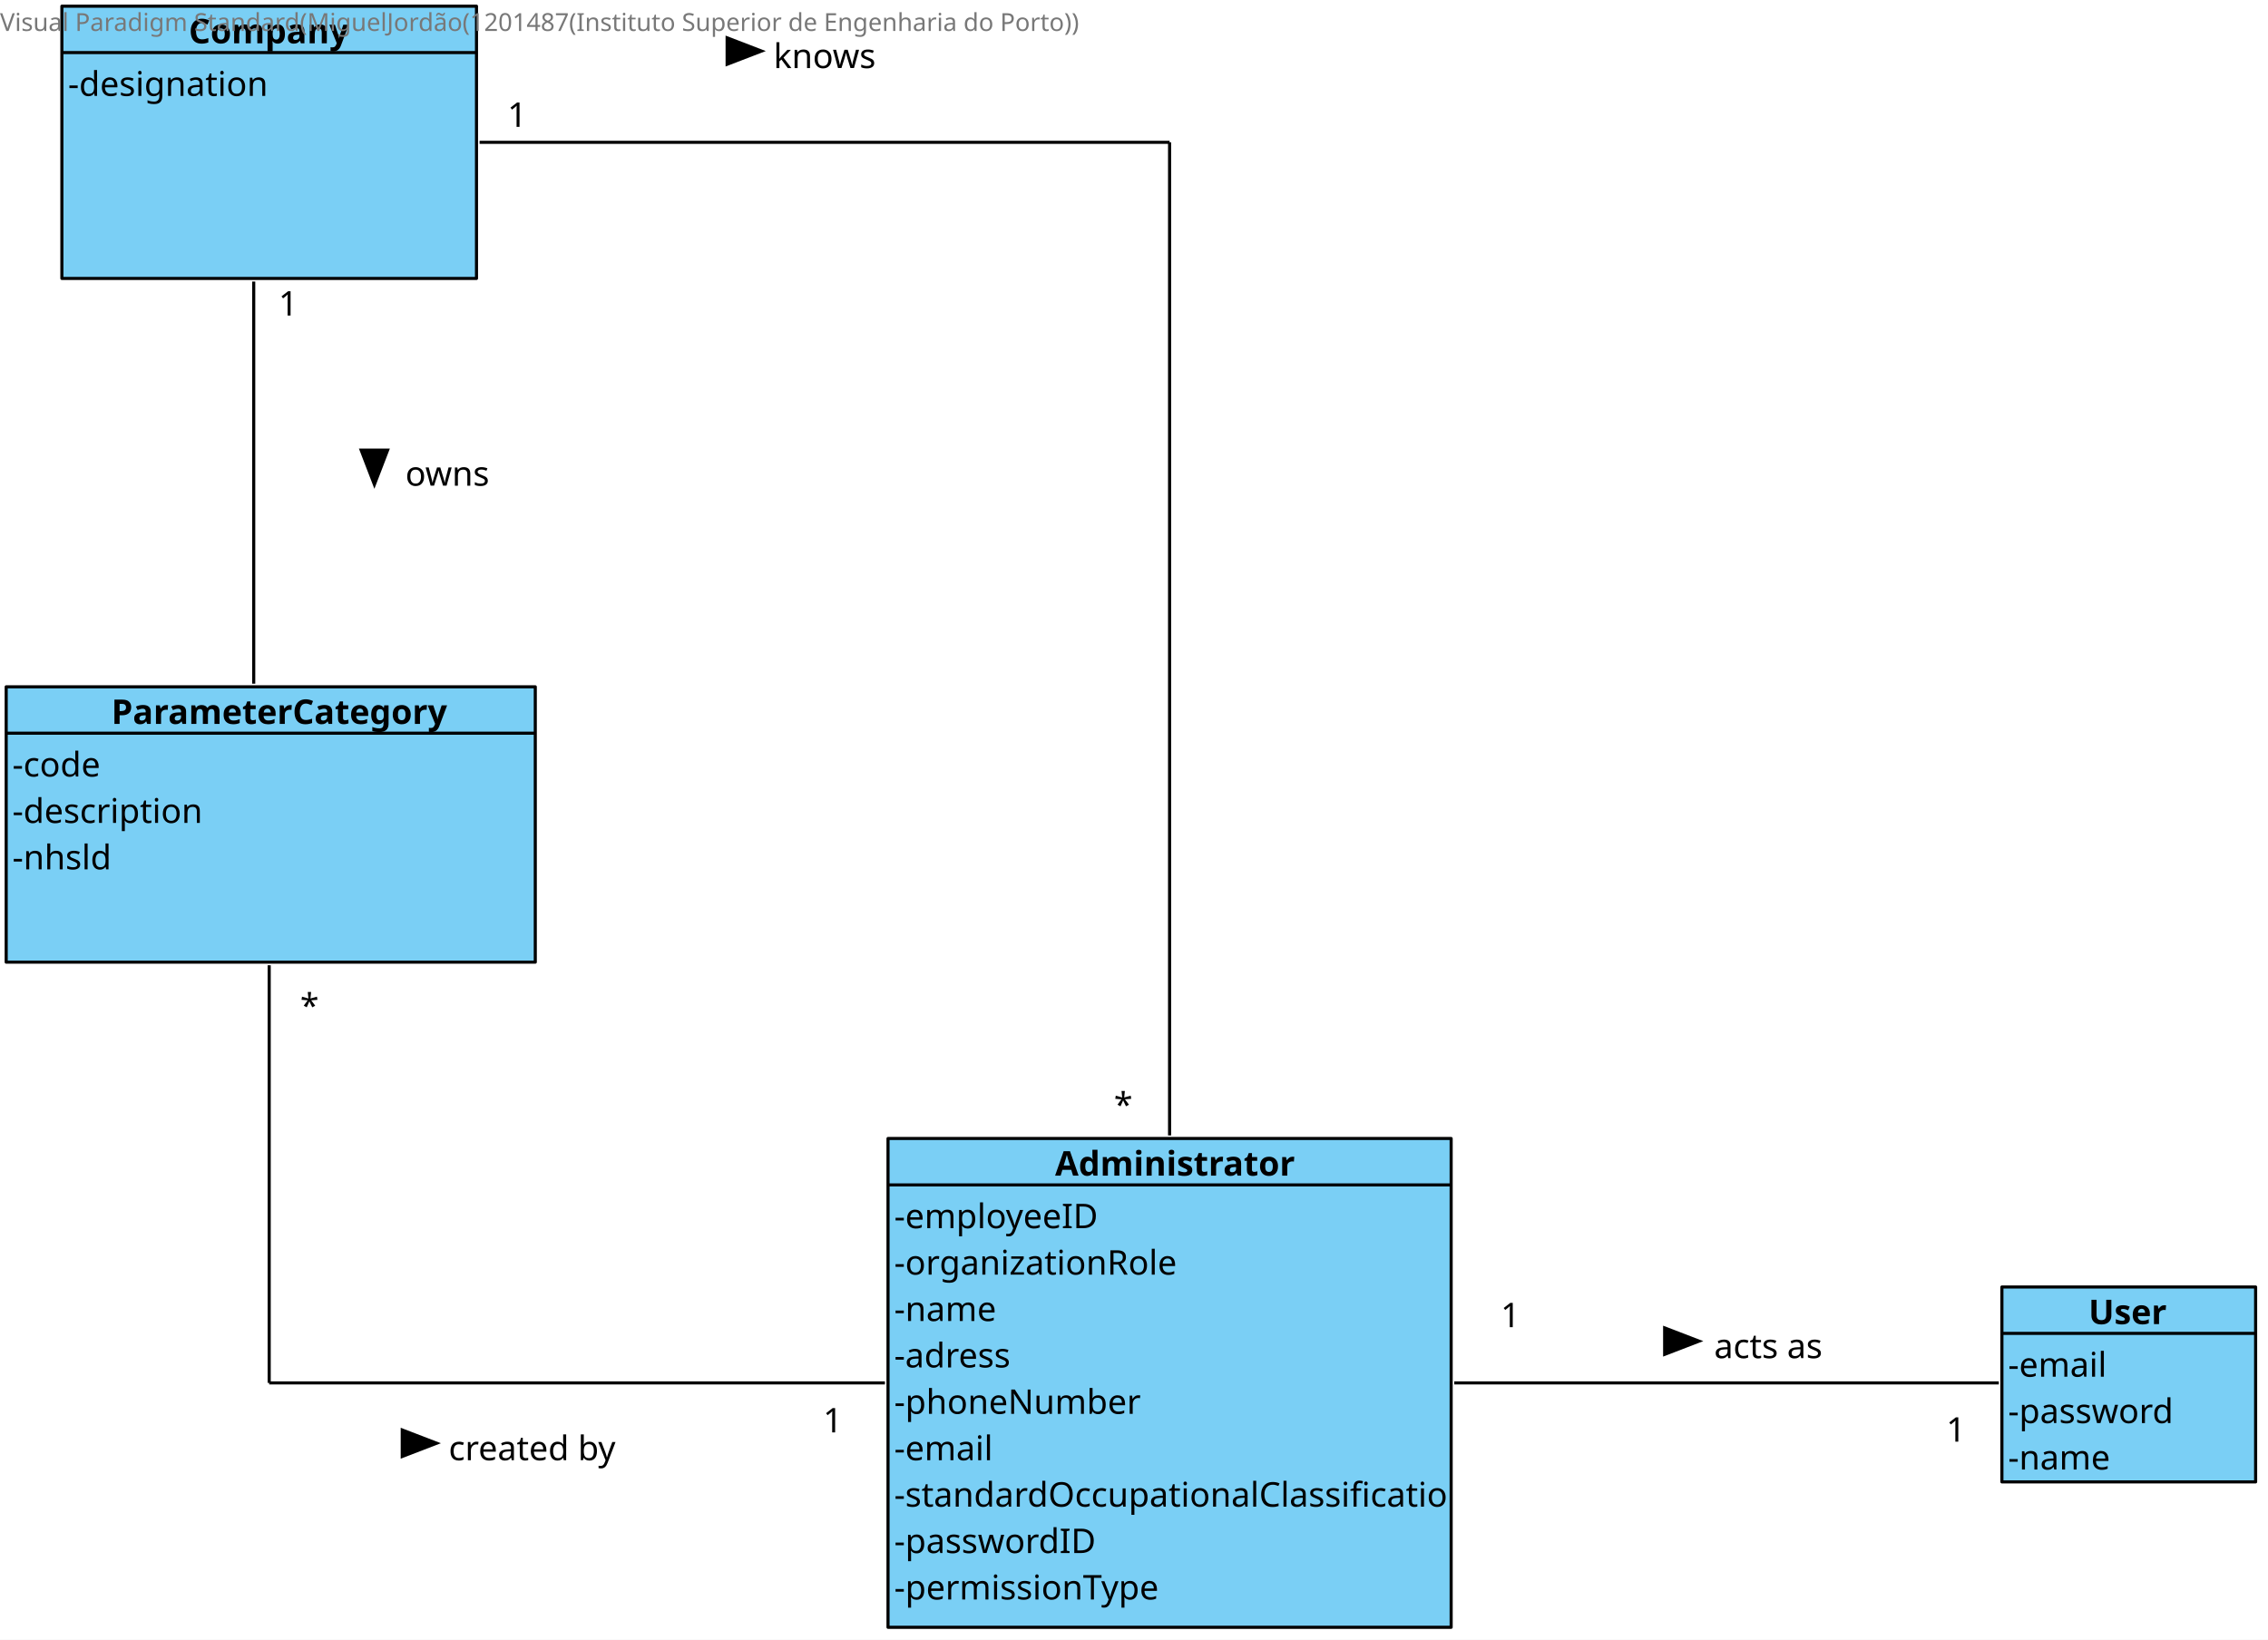
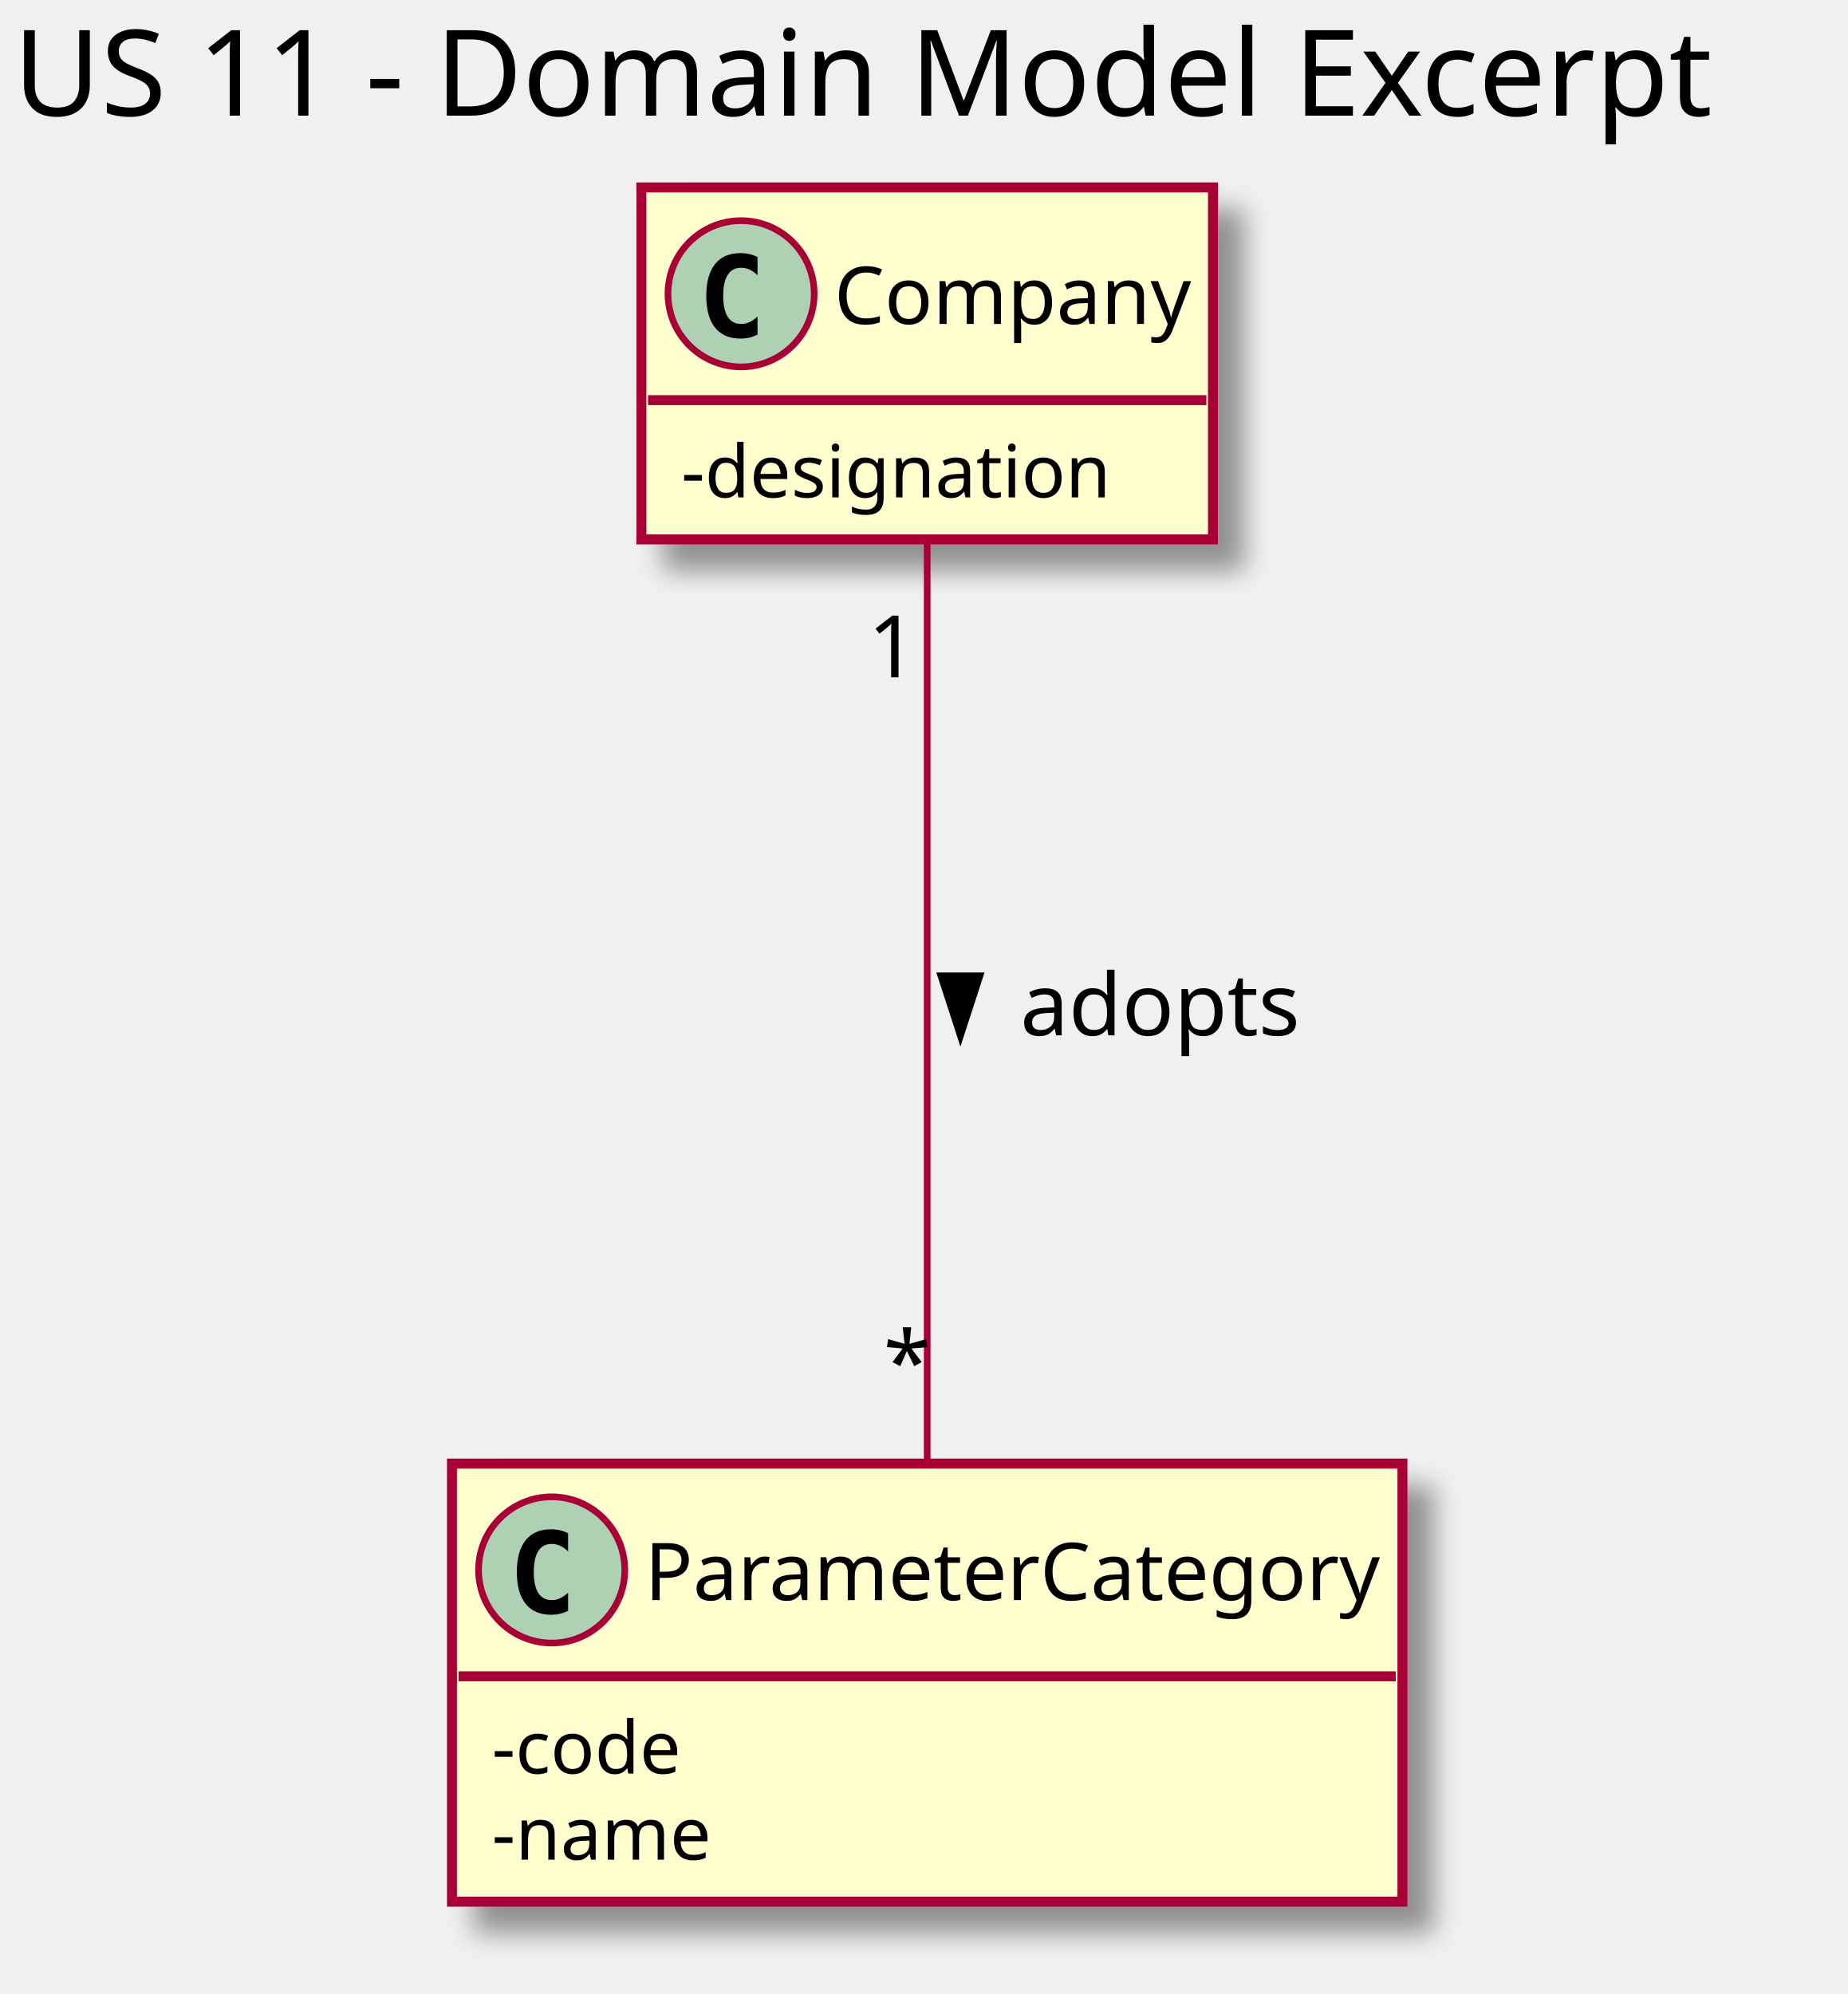
- <svg xmlns="http://www.w3.org/2000/svg" fill-opacity="0" color-rendering="auto" color-interpolation="auto" text-rendering="auto" stroke="rgb(0,0,0)" stroke-linecap="square" width="733" stroke-miterlimit="10" shape-rendering="auto" stroke-opacity="0" fill="rgb(0,0,0)" stroke-dasharray="none" font-weight="normal" stroke-width="1" height="530" font-family="'Dialog'" font-style="normal" stroke-linejoin="miter" font-size="12px" stroke-dashoffset="0" image-rendering="auto">
-   <defs id="genericDefs" />
+ <svg xmlns="http://www.w3.org/2000/svg" contentScriptType="application/ecmascript" contentStyleType="text/css" height="300px" preserveAspectRatio="none" style="width:278px;height:300px;" version="1.1" viewBox="0 0 278 300" width="278px" zoomAndPan="magnify">
+   <defs>
+     <filter height="300%" id="foh1x4hrbhn3y" width="300%" x="-1" y="-1">
+       <feGaussianBlur result="blurOut" stdDeviation="2.0" />
+       <feColorMatrix in="blurOut" result="blurOut2" type="matrix" values="0 0 0 0 0 0 0 0 0 0 0 0 0 0 0 0 0 0 .4 0" />
+       <feOffset dx="4.0" dy="4.0" in="blurOut2" result="blurOut3" />
+       <feBlend in="SourceGraphic" in2="blurOut3" mode="normal" />
+     </filter>
+   </defs>
  <g>
-     <defs id="defs1">
-       <clipPath clipPathUnits="userSpaceOnUse" id="clipPath1">
-         <path d="M-7 -7 L145 -7 L145 99 L-7 99 L-7 -7 Z" />
-       </clipPath>
-       <clipPath clipPathUnits="userSpaceOnUse" id="clipPath2">
-         <path d="M0 0 L0 73 L134 73 L134 0 Z" />
-       </clipPath>
-       <clipPath clipPathUnits="userSpaceOnUse" id="clipPath3">
-         <path d="M0 0 L0 15 L134 15 L134 0 Z" />
-       </clipPath>
-       <clipPath clipPathUnits="userSpaceOnUse" id="clipPath4">
-         <path d="M-7 -7 L182 -7 L182 100 L-7 100 L-7 -7 Z" />
-       </clipPath>
-       <clipPath clipPathUnits="userSpaceOnUse" id="clipPath5">
-         <path d="M0 0 L0 74 L171 74 L171 0 Z" />
-       </clipPath>
-       <clipPath clipPathUnits="userSpaceOnUse" id="clipPath6">
-         <path d="M0 0 L0 15 L171 15 L171 0 Z" />
-       </clipPath>
-       <clipPath clipPathUnits="userSpaceOnUse" id="clipPath7">
-         <path d="M-7 -7 L193 -7 L193 169 L-7 169 L-7 -7 Z" />
-       </clipPath>
-       <clipPath clipPathUnits="userSpaceOnUse" id="clipPath8">
-         <path d="M0 0 L0 143 L182 143 L182 0 Z" />
-       </clipPath>
-       <clipPath clipPathUnits="userSpaceOnUse" id="clipPath9">
-         <path d="M0 0 L0 15 L182 15 L182 0 Z" />
-       </clipPath>
-       <clipPath clipPathUnits="userSpaceOnUse" id="clipPath10">
-         <path d="M-7 -7 L93 -7 L93 74 L-7 74 L-7 -7 Z" />
-       </clipPath>
-       <clipPath clipPathUnits="userSpaceOnUse" id="clipPath11">
-         <path d="M0 0 L0 48 L82 48 L82 0 Z" />
-       </clipPath>
-       <clipPath clipPathUnits="userSpaceOnUse" id="clipPath12">
-         <path d="M0 0 L0 15 L82 15 L82 0 Z" />
-       </clipPath>
-       <clipPath clipPathUnits="userSpaceOnUse" id="clipPath13">
-         <path d="M-7 -7 L38 -7 L38 26 L-7 26 L-7 -7 Z" />
-       </clipPath>
-       <clipPath clipPathUnits="userSpaceOnUse" id="clipPath14">
-         <path d="M0 0 L0 15 L27 15 L27 0 Z" />
-       </clipPath>
-       <clipPath clipPathUnits="userSpaceOnUse" id="clipPath15">
-         <path d="M-7 -7 L36 -7 L36 26 L-7 26 L-7 -7 Z" />
-       </clipPath>
-       <clipPath clipPathUnits="userSpaceOnUse" id="clipPath16">
-         <path d="M0 0 L0 15 L25 15 L25 0 Z" />
-       </clipPath>
-       <clipPath clipPathUnits="userSpaceOnUse" id="clipPath17">
-         <path d="M0 0 L104 0 L104 234 L0 234 L0 0 Z" />
-       </clipPath>
-       <clipPath clipPathUnits="userSpaceOnUse" id="clipPath18">
-         <path d="M0 0 L0 234 L104 234 L104 120 L71 120 L71 104 L104 104 L104 0 Z" />
-       </clipPath>
-       <clipPath clipPathUnits="userSpaceOnUse" id="clipPath19">
-         <path d="M0 0 L327 0 L327 425 L0 425 L0 0 Z" />
-       </clipPath>
-       <clipPath clipPathUnits="userSpaceOnUse" id="clipPath20">
-         <path d="M188 14 L188 30 L118 30 L118 14 ZM0 0 L0 149 L62 149 L62 165 L0 165 L0 425 L327 425 L327 0 Z" />
-       </clipPath>
-       <clipPath clipPathUnits="userSpaceOnUse" id="clipPath21">
-         <path d="M0 0 L303 0 L303 239 L0 239 L0 0 Z" />
-       </clipPath>
-       <clipPath clipPathUnits="userSpaceOnUse" id="clipPath22">
-         <path d="M171 198 L171 214 L81 214 L81 198 ZM0 0 L0 239 L303 239 L303 0 Z" />
-       </clipPath>
-       <clipPath clipPathUnits="userSpaceOnUse" id="clipPath23">
-         <path d="M0 0 L280 0 L280 104 L0 104 L0 0 Z" />
-       </clipPath>
-       <clipPath clipPathUnits="userSpaceOnUse" id="clipPath24">
-         <path d="M179 30 L179 46 L106 46 L106 30 ZM0 0 L0 104 L280 104 L280 0 Z" />
-       </clipPath>
-       <clipPath clipPathUnits="userSpaceOnUse" id="clipPath25">
-         <path d="M-73 -16 L146 -16 L146 32 L-73 32 L-73 -16 Z" />
-       </clipPath>
-       <clipPath clipPathUnits="userSpaceOnUse" id="clipPath26">
-         <path d="M-83 -16 L136 -16 L136 32 L-83 32 L-83 -16 Z" />
-       </clipPath>
-       <clipPath clipPathUnits="userSpaceOnUse" id="clipPath27">
-         <path d="M-90 -16 L180 -16 L180 32 L-90 32 L-90 -16 Z" />
-       </clipPath>
-       <clipPath clipPathUnits="userSpaceOnUse" id="clipPath28">
-         <path d="M-100 -16 L170 -16 L170 32 L-100 32 L-100 -16 Z" />
-       </clipPath>
-       <clipPath clipPathUnits="userSpaceOnUse" id="clipPath29">
-         <path d="M-70 -16 L140 -16 L140 32 L-70 32 L-70 -16 Z" />
-       </clipPath>
-       <clipPath clipPathUnits="userSpaceOnUse" id="clipPath30">
-         <path d="M-80 -16 L130 -16 L130 32 L-80 32 L-80 -16 Z" />
-       </clipPath>
-       <clipPath clipPathUnits="userSpaceOnUse" id="clipPath31">
-         <path d="M-64 -16 L128 -16 L128 32 L-64 32 L-64 -16 Z" />
-       </clipPath>
-       <clipPath clipPathUnits="userSpaceOnUse" id="clipPath32">
-         <path d="M-74 -16 L118 -16 L118 32 L-74 32 L-74 -16 Z" />
-       </clipPath>
-     </defs>
-     <g fill="white" text-rendering="geometricPrecision" fill-opacity="1" stroke-opacity="1" stroke="white">
-       <rect x="0" width="733" height="530" y="0" stroke="none" />
-     </g>
-     <g font-size="11px" transform="translate(20,2)" fill-opacity="1" fill="rgb(122,207,245)" text-rendering="geometricPrecision" image-rendering="optimizeQuality" font-family="sans-serif" stroke="rgb(122,207,245)" font-weight="bold" stroke-opacity="1">
-       <rect x="0" width="134" height="88" y="0" clip-path="url(#clipPath1)" stroke="none" />
-     </g>
-     <g fill-opacity="1" text-rendering="geometricPrecision" stroke="black" stroke-linecap="butt" transform="translate(20,2)" stroke-miterlimit="0" stroke-opacity="1" fill="black" font-weight="bold" font-family="sans-serif" stroke-linejoin="round" font-size="11px" image-rendering="optimizeQuality">
-       <rect fill="none" x="0" width="134" height="88" y="0" clip-path="url(#clipPath1)" />
-       <line y2="15" fill="none" x1="0" clip-path="url(#clipPath1)" x2="134" y1="15" />
-     </g>
-     <g font-size="11px" transform="matrix(1,0,0,1,20,17)" fill-opacity="1" fill="black" text-rendering="geometricPrecision" image-rendering="optimizeQuality" font-family="sans-serif" stroke="black" stroke-opacity="1">
-       <text x="2" xml:space="preserve" y="14" clip-path="url(#clipPath2)" stroke="none">-designation</text>
-     </g>
-     <g font-size="11px" transform="translate(20,2)" fill-opacity="1" fill="black" text-rendering="geometricPrecision" image-rendering="optimizeQuality" font-family="sans-serif" stroke="black" font-weight="bold" stroke-opacity="1">
-       <text x="41" xml:space="preserve" y="12" clip-path="url(#clipPath3)" stroke="none">Company</text>
-     </g>
-     <g font-size="11px" transform="translate(2,222)" fill-opacity="1" fill="rgb(122,207,245)" text-rendering="geometricPrecision" image-rendering="optimizeQuality" font-family="sans-serif" stroke="rgb(122,207,245)" font-weight="bold" stroke-opacity="1">
-       <rect x="0" width="171" height="89" y="0" clip-path="url(#clipPath4)" stroke="none" />
-     </g>
-     <g fill-opacity="1" text-rendering="geometricPrecision" stroke="black" stroke-linecap="butt" transform="translate(2,222)" stroke-miterlimit="0" stroke-opacity="1" fill="black" font-weight="bold" font-family="sans-serif" stroke-linejoin="round" font-size="11px" image-rendering="optimizeQuality">
-       <rect fill="none" x="0" width="171" height="89" y="0" clip-path="url(#clipPath4)" />
-       <line y2="15" fill="none" x1="0" clip-path="url(#clipPath4)" x2="171" y1="15" />
-     </g>
-     <g font-size="11px" transform="matrix(1,0,0,1,2,237)" fill-opacity="1" fill="black" text-rendering="geometricPrecision" image-rendering="optimizeQuality" font-family="sans-serif" stroke="black" stroke-opacity="1">
-       <text x="2" xml:space="preserve" y="14" clip-path="url(#clipPath5)" stroke="none">-code</text>
-     </g>
-     <g font-size="11px" transform="matrix(1,0,0,1,2,237)" fill-opacity="1" fill="black" text-rendering="geometricPrecision" image-rendering="optimizeQuality" font-family="sans-serif" stroke="black" stroke-opacity="1">
-       <text x="2" xml:space="preserve" y="29" clip-path="url(#clipPath5)" stroke="none">-description</text>
-     </g>
-     <g font-size="11px" transform="matrix(1,0,0,1,2,237)" fill-opacity="1" fill="black" text-rendering="geometricPrecision" image-rendering="optimizeQuality" font-family="sans-serif" stroke="black" stroke-opacity="1">
-       <text x="2" xml:space="preserve" y="44" clip-path="url(#clipPath5)" stroke="none">-nhsld</text>
-     </g>
-     <g font-size="11px" transform="translate(2,222)" fill-opacity="1" fill="black" text-rendering="geometricPrecision" image-rendering="optimizeQuality" font-family="sans-serif" stroke="black" font-weight="bold" stroke-opacity="1">
-       <text x="34" xml:space="preserve" y="12" clip-path="url(#clipPath6)" stroke="none">ParameterCategory</text>
-     </g>
-     <g font-size="11px" transform="translate(287,368)" fill-opacity="1" fill="rgb(122,207,245)" text-rendering="geometricPrecision" image-rendering="optimizeQuality" font-family="sans-serif" stroke="rgb(122,207,245)" font-weight="bold" stroke-opacity="1">
-       <rect x="0" width="182" height="158" y="0" clip-path="url(#clipPath7)" stroke="none" />
-     </g>
-     <g fill-opacity="1" text-rendering="geometricPrecision" stroke="black" stroke-linecap="butt" transform="translate(287,368)" stroke-miterlimit="0" stroke-opacity="1" fill="black" font-weight="bold" font-family="sans-serif" stroke-linejoin="round" font-size="11px" image-rendering="optimizeQuality">
-       <rect fill="none" x="0" width="182" height="158" y="0" clip-path="url(#clipPath7)" />
-       <line y2="15" fill="none" x1="0" clip-path="url(#clipPath7)" x2="182" y1="15" />
-     </g>
-     <g font-size="11px" transform="matrix(1,0,0,1,287,383)" fill-opacity="1" fill="black" text-rendering="geometricPrecision" image-rendering="optimizeQuality" font-family="sans-serif" stroke="black" stroke-opacity="1">
-       <text x="2" xml:space="preserve" y="14" clip-path="url(#clipPath8)" stroke="none">-employeeID</text>
-     </g>
-     <g font-size="11px" transform="matrix(1,0,0,1,287,383)" fill-opacity="1" fill="black" text-rendering="geometricPrecision" image-rendering="optimizeQuality" font-family="sans-serif" stroke="black" stroke-opacity="1">
-       <text x="2" xml:space="preserve" y="29" clip-path="url(#clipPath8)" stroke="none">-organizationRole</text>
-     </g>
-     <g font-size="11px" transform="matrix(1,0,0,1,287,383)" fill-opacity="1" fill="black" text-rendering="geometricPrecision" image-rendering="optimizeQuality" font-family="sans-serif" stroke="black" stroke-opacity="1">
-       <text x="2" xml:space="preserve" y="44" clip-path="url(#clipPath8)" stroke="none">-name</text>
-     </g>
-     <g font-size="11px" transform="matrix(1,0,0,1,287,383)" fill-opacity="1" fill="black" text-rendering="geometricPrecision" image-rendering="optimizeQuality" font-family="sans-serif" stroke="black" stroke-opacity="1">
-       <text x="2" xml:space="preserve" y="59" clip-path="url(#clipPath8)" stroke="none">-adress</text>
-     </g>
-     <g font-size="11px" transform="matrix(1,0,0,1,287,383)" fill-opacity="1" fill="black" text-rendering="geometricPrecision" image-rendering="optimizeQuality" font-family="sans-serif" stroke="black" stroke-opacity="1">
-       <text x="2" xml:space="preserve" y="74" clip-path="url(#clipPath8)" stroke="none">-phoneNumber</text>
-     </g>
-     <g font-size="11px" transform="matrix(1,0,0,1,287,383)" fill-opacity="1" fill="black" text-rendering="geometricPrecision" image-rendering="optimizeQuality" font-family="sans-serif" stroke="black" stroke-opacity="1">
-       <text x="2" xml:space="preserve" y="89" clip-path="url(#clipPath8)" stroke="none">-email</text>
-     </g>
-     <g font-size="11px" transform="matrix(1,0,0,1,287,383)" fill-opacity="1" fill="black" text-rendering="geometricPrecision" image-rendering="optimizeQuality" font-family="sans-serif" stroke="black" stroke-opacity="1">
-       <text x="2" xml:space="preserve" y="104" clip-path="url(#clipPath8)" stroke="none">-standardOccupationalClassification</text>
-     </g>
-     <g font-size="11px" transform="matrix(1,0,0,1,287,383)" fill-opacity="1" fill="black" text-rendering="geometricPrecision" image-rendering="optimizeQuality" font-family="sans-serif" stroke="black" stroke-opacity="1">
-       <text x="2" xml:space="preserve" y="119" clip-path="url(#clipPath8)" stroke="none">-passwordID</text>
-     </g>
-     <g font-size="11px" transform="matrix(1,0,0,1,287,383)" fill-opacity="1" fill="black" text-rendering="geometricPrecision" image-rendering="optimizeQuality" font-family="sans-serif" stroke="black" stroke-opacity="1">
-       <text x="2" xml:space="preserve" y="134" clip-path="url(#clipPath8)" stroke="none">-permissionType</text>
-     </g>
-     <g font-size="11px" transform="translate(287,368)" fill-opacity="1" fill="black" text-rendering="geometricPrecision" image-rendering="optimizeQuality" font-family="sans-serif" stroke="black" font-weight="bold" stroke-opacity="1">
-       <text x="54" xml:space="preserve" y="12" clip-path="url(#clipPath9)" stroke="none">Administrator</text>
-     </g>
-     <g font-size="11px" transform="translate(647,416)" fill-opacity="1" fill="rgb(122,207,245)" text-rendering="geometricPrecision" image-rendering="optimizeQuality" font-family="sans-serif" stroke="rgb(122,207,245)" font-weight="bold" stroke-opacity="1">
-       <rect x="0" width="82" height="63" y="0" clip-path="url(#clipPath10)" stroke="none" />
-     </g>
-     <g fill-opacity="1" text-rendering="geometricPrecision" stroke="black" stroke-linecap="butt" transform="translate(647,416)" stroke-miterlimit="0" stroke-opacity="1" fill="black" font-weight="bold" font-family="sans-serif" stroke-linejoin="round" font-size="11px" image-rendering="optimizeQuality">
-       <rect fill="none" x="0" width="82" height="63" y="0" clip-path="url(#clipPath10)" />
-       <line y2="15" fill="none" x1="0" clip-path="url(#clipPath10)" x2="82" y1="15" />
-     </g>
-     <g font-size="11px" transform="matrix(1,0,0,1,647,431)" fill-opacity="1" fill="black" text-rendering="geometricPrecision" image-rendering="optimizeQuality" font-family="sans-serif" stroke="black" stroke-opacity="1">
-       <text x="2" xml:space="preserve" y="14" clip-path="url(#clipPath11)" stroke="none">-email</text>
-     </g>
-     <g font-size="11px" transform="matrix(1,0,0,1,647,431)" fill-opacity="1" fill="black" text-rendering="geometricPrecision" image-rendering="optimizeQuality" font-family="sans-serif" stroke="black" stroke-opacity="1">
-       <text x="2" xml:space="preserve" y="29" clip-path="url(#clipPath11)" stroke="none">-password</text>
-     </g>
-     <g font-size="11px" transform="matrix(1,0,0,1,647,431)" fill-opacity="1" fill="black" text-rendering="geometricPrecision" image-rendering="optimizeQuality" font-family="sans-serif" stroke="black" stroke-opacity="1">
-       <text x="2" xml:space="preserve" y="44" clip-path="url(#clipPath11)" stroke="none">-name</text>
-     </g>
-     <g font-size="11px" transform="translate(647,416)" fill-opacity="1" fill="black" text-rendering="geometricPrecision" image-rendering="optimizeQuality" font-family="sans-serif" stroke="black" font-weight="bold" stroke-opacity="1">
-       <text x="28" xml:space="preserve" y="12" clip-path="url(#clipPath12)" stroke="none">User</text>
-     </g>
-     <g font-size="11px" transform="translate(154,29)" fill-opacity="1" fill="black" text-rendering="geometricPrecision" image-rendering="optimizeQuality" font-family="sans-serif" stroke="black" stroke-opacity="1">
-       <text x="10" xml:space="preserve" y="12" clip-path="url(#clipPath14)" stroke="none">1</text>
-     </g>
-     <g font-size="11px" transform="translate(350,349)" fill-opacity="1" fill="black" text-rendering="geometricPrecision" image-rendering="optimizeQuality" font-family="sans-serif" stroke="black" stroke-opacity="1">
-       <text x="10" xml:space="preserve" y="12" clip-path="url(#clipPath16)" stroke="none">*</text>
-     </g>
-     <g font-size="11px" transform="translate(87,317)" fill-opacity="1" fill="black" text-rendering="geometricPrecision" image-rendering="optimizeQuality" font-family="sans-serif" stroke="black" stroke-opacity="1">
-       <text x="10" xml:space="preserve" y="12" clip-path="url(#clipPath16)" stroke="none">*</text>
-     </g>
-     <g font-size="11px" transform="translate(256,451)" fill-opacity="1" fill="black" text-rendering="geometricPrecision" image-rendering="optimizeQuality" font-family="sans-serif" stroke="black" stroke-opacity="1">
-       <text x="10" xml:space="preserve" y="12" clip-path="url(#clipPath14)" stroke="none">1</text>
-     </g>
-     <g font-size="11px" transform="translate(80,90)" fill-opacity="1" fill="black" text-rendering="geometricPrecision" image-rendering="optimizeQuality" font-family="sans-serif" stroke="black" stroke-opacity="1">
-       <text x="10" xml:space="preserve" y="12" clip-path="url(#clipPath14)" stroke="none">1</text>
-     </g>
-     <g font-size="11px" transform="translate(475,417)" fill-opacity="1" fill="black" text-rendering="geometricPrecision" image-rendering="optimizeQuality" font-family="sans-serif" stroke="black" stroke-opacity="1">
-       <text x="10" xml:space="preserve" y="12" clip-path="url(#clipPath14)" stroke="none">1</text>
-     </g>
-     <g font-size="11px" transform="translate(619,454)" fill-opacity="1" fill="black" text-rendering="geometricPrecision" image-rendering="optimizeQuality" font-family="sans-serif" stroke="black" stroke-opacity="1">
-       <text x="10" xml:space="preserve" y="12" clip-path="url(#clipPath14)" stroke="none">1</text>
-     </g>
-     <g stroke-linecap="butt" font-size="11px" transform="translate(32,41)" fill-opacity="1" fill="black" text-rendering="geometricPrecision" image-rendering="optimizeQuality" font-family="sans-serif" stroke-linejoin="round" stroke="black" stroke-opacity="1">
-       <line y2="180" fill="none" x1="50" clip-path="url(#clipPath18)" x2="50" y1="50" />
-     </g>
-     <g stroke-linecap="butt" font-size="11px" transform="translate(105,-4)" fill-opacity="1" fill="black" text-rendering="geometricPrecision" image-rendering="optimizeQuality" font-family="sans-serif" stroke-linejoin="round" stroke="black" stroke-opacity="1">
-       <line y2="50" fill="none" x1="50" clip-path="url(#clipPath20)" x2="273" y1="50" />
-       <line y2="371" fill="none" x1="273" clip-path="url(#clipPath20)" x2="273" y1="50" />
-     </g>
-     <g stroke-linecap="butt" font-size="11px" transform="translate(37,262)" fill-opacity="1" fill="black" text-rendering="geometricPrecision" image-rendering="optimizeQuality" font-family="sans-serif" stroke-linejoin="round" stroke="black" stroke-opacity="1">
-       <line y2="185" fill="none" x1="50" clip-path="url(#clipPath22)" x2="50" y1="50" />
-       <line y2="185" fill="none" x1="50" clip-path="url(#clipPath22)" x2="249" y1="185" />
-     </g>
-     <g stroke-linecap="butt" font-size="11px" transform="translate(420,397)" fill-opacity="1" fill="black" text-rendering="geometricPrecision" image-rendering="optimizeQuality" font-family="sans-serif" stroke-linejoin="round" stroke="black" stroke-opacity="1">
-       <line y2="50" fill="none" x1="50" clip-path="url(#clipPath24)" x2="226" y1="50" />
-     </g>
-     <g font-size="11px" transform="translate(536,427)" fill-opacity="1" fill="black" text-rendering="geometricPrecision" image-rendering="optimizeQuality" font-family="sans-serif" stroke="black" stroke-opacity="1">
-       <path d="M14.5 6.5 L1.5 11.5 L1.5 1.5 Z" stroke="none" clip-path="url(#clipPath26)" />
-       <text x="28" xml:space="preserve" y="12" clip-path="url(#clipPath25)" transform="translate(-10,0)" stroke="none">acts as</text>
-     </g>
-     <g font-size="11px" transform="translate(128,460)" fill-opacity="1" fill="black" text-rendering="geometricPrecision" image-rendering="optimizeQuality" font-family="sans-serif" stroke="black" stroke-opacity="1">
-       <path d="M14.5 6.5 L1.5 11.5 L1.5 1.5 Z" stroke="none" clip-path="url(#clipPath28)" />
-       <text x="27" xml:space="preserve" y="12" clip-path="url(#clipPath27)" transform="translate(-10,0)" stroke="none">created by</text>
-     </g>
-     <g font-size="11px" transform="translate(233,10)" fill-opacity="1" fill="black" text-rendering="geometricPrecision" image-rendering="optimizeQuality" font-family="sans-serif" stroke="black" stroke-opacity="1">
-       <path d="M14.5 6.5 L1.5 11.5 L1.5 1.5 Z" stroke="none" clip-path="url(#clipPath30)" />
-       <text x="27" xml:space="preserve" y="12" clip-path="url(#clipPath29)" transform="translate(-10,0)" stroke="none">knows</text>
-     </g>
-     <g font-size="11px" transform="translate(113,145)" fill-opacity="1" fill="black" text-rendering="geometricPrecision" image-rendering="optimizeQuality" font-family="sans-serif" stroke="black" stroke-opacity="1">
-       <path d="M8 13 L3 0 L13 0 Z" stroke="none" clip-path="url(#clipPath32)" />
-       <text x="28" xml:space="preserve" y="12" clip-path="url(#clipPath31)" transform="translate(-10,0)" stroke="none">owns</text>
-     </g>
-     <g font-size="8px" fill-opacity="1" fill="rgb(120,120,120)" text-rendering="geometricPrecision" image-rendering="optimizeQuality" stroke="rgb(120,120,120)" stroke-opacity="1">
-       <text x="0" xml:space="preserve" y="10" stroke="none">Visual Paradigm Standard(MiguelJordão(1201487(Instituto Superior de Engenharia do Porto))</text>
-     </g>
+     <text fill="#000000" font-family="sans-serif" font-size="18" lengthAdjust="spacingAndGlyphs" textLength="269" x="2" y="17.402">US 11 - Domain Model Excerpt</text>
+     <rect codeLine="9" fill="#FEFECE" filter="url(#foh1x4hrbhn3y)" height="52.955" id="Company" style="stroke: #A80036; stroke-width: 1.5;" width="86" x="96.5" y="28.199" />
+     <ellipse cx="111.5" cy="44.199" fill="#ADD1B2" rx="11" ry="11" style="stroke: #A80036; stroke-width: 1.0;" />
+     <path d="M113.973,50.342 Q113.392,50.641 112.753,50.791 Q112.114,50.94 111.408,50.94 Q108.901,50.94 107.582,49.288 Q106.262,47.636 106.262,44.515 Q106.262,41.386 107.582,39.734 Q108.901,38.082 111.408,38.082 Q112.114,38.082 112.761,38.231 Q113.409,38.381 113.973,38.68 L113.973,41.402 Q113.342,40.821 112.749,40.551 Q112.155,40.282 111.524,40.282 Q110.18,40.282 109.495,41.348 Q108.81,42.415 108.81,44.515 Q108.81,46.607 109.495,47.674 Q110.18,48.74 111.524,48.74 Q112.155,48.74 112.749,48.471 Q113.342,48.201 113.973,47.62 Z " fill="#000000" />
+     <text fill="#000000" font-family="sans-serif" font-size="12" lengthAdjust="spacingAndGlyphs" textLength="54" x="125.5" y="48.734">Company</text>
+     <line style="stroke: #A80036; stroke-width: 1.5;" x1="97.5" x2="181.5" y1="60.199" y2="60.199" />
+     <text fill="#000000" font-family="sans-serif" font-size="11" lengthAdjust="spacingAndGlyphs" textLength="69" x="102.5" y="74.834">-designation</text>
+     <rect codeLine="13" fill="#FEFECE" filter="url(#foh1x4hrbhn3y)" height="65.91" id="ParameterCategory" style="stroke: #A80036; stroke-width: 1.5;" width="143" x="68" y="220.199" />
+     <ellipse cx="83" cy="236.199" fill="#ADD1B2" rx="11" ry="11" style="stroke: #A80036; stroke-width: 1.0;" />
+     <path d="M85.473,242.342 Q84.892,242.641 84.253,242.791 Q83.614,242.94 82.908,242.94 Q80.401,242.94 79.082,241.288 Q77.762,239.636 77.762,236.515 Q77.762,233.386 79.082,231.734 Q80.401,230.082 82.908,230.082 Q83.614,230.082 84.261,230.231 Q84.909,230.381 85.473,230.68 L85.473,233.402 Q84.842,232.821 84.249,232.552 Q83.655,232.282 83.024,232.282 Q81.68,232.282 80.995,233.348 Q80.31,234.415 80.31,236.515 Q80.31,238.607 80.995,239.674 Q81.68,240.74 83.024,240.74 Q83.655,240.74 84.249,240.47 Q84.842,240.201 85.473,239.62 Z " fill="#000000" />
+     <text fill="#000000" font-family="sans-serif" font-size="12" lengthAdjust="spacingAndGlyphs" textLength="111" x="97" y="240.734">ParameterCategory</text>
+     <line style="stroke: #A80036; stroke-width: 1.5;" x1="69" x2="210" y1="252.199" y2="252.199" />
+     <text fill="#000000" font-family="sans-serif" font-size="11" lengthAdjust="spacingAndGlyphs" textLength="32" x="74" y="266.834">-code</text>
+     <text fill="#000000" font-family="sans-serif" font-size="11" lengthAdjust="spacingAndGlyphs" textLength="35" x="74" y="279.789">-name</text>
+     <path codeLine="18" d="M139.5,81.389 C139.5,116.969 139.5,181.229 139.5,219.979 " fill="none" id="Company-ParameterCategory" style="stroke: #A80036; stroke-width: 1.0;" />
+     <polygon fill="#000000" points="144.5,155.855,147.439,146.809,141.561,146.809,144.5,155.855" style="stroke: #000000; stroke-width: 1.0;" />
+     <text fill="#000000" font-family="sans-serif" font-size="13" lengthAdjust="spacingAndGlyphs" textLength="43" x="153.5" y="155.768">adopts</text>
+     <text fill="#000000" font-family="sans-serif" font-size="13" lengthAdjust="spacingAndGlyphs" textLength="8" x="130.575" y="101.905">1</text>
+     <text fill="#000000" font-family="sans-serif" font-size="13" lengthAdjust="spacingAndGlyphs" textLength="6" x="132.909" y="209.57">*</text>
  </g>
</svg>
